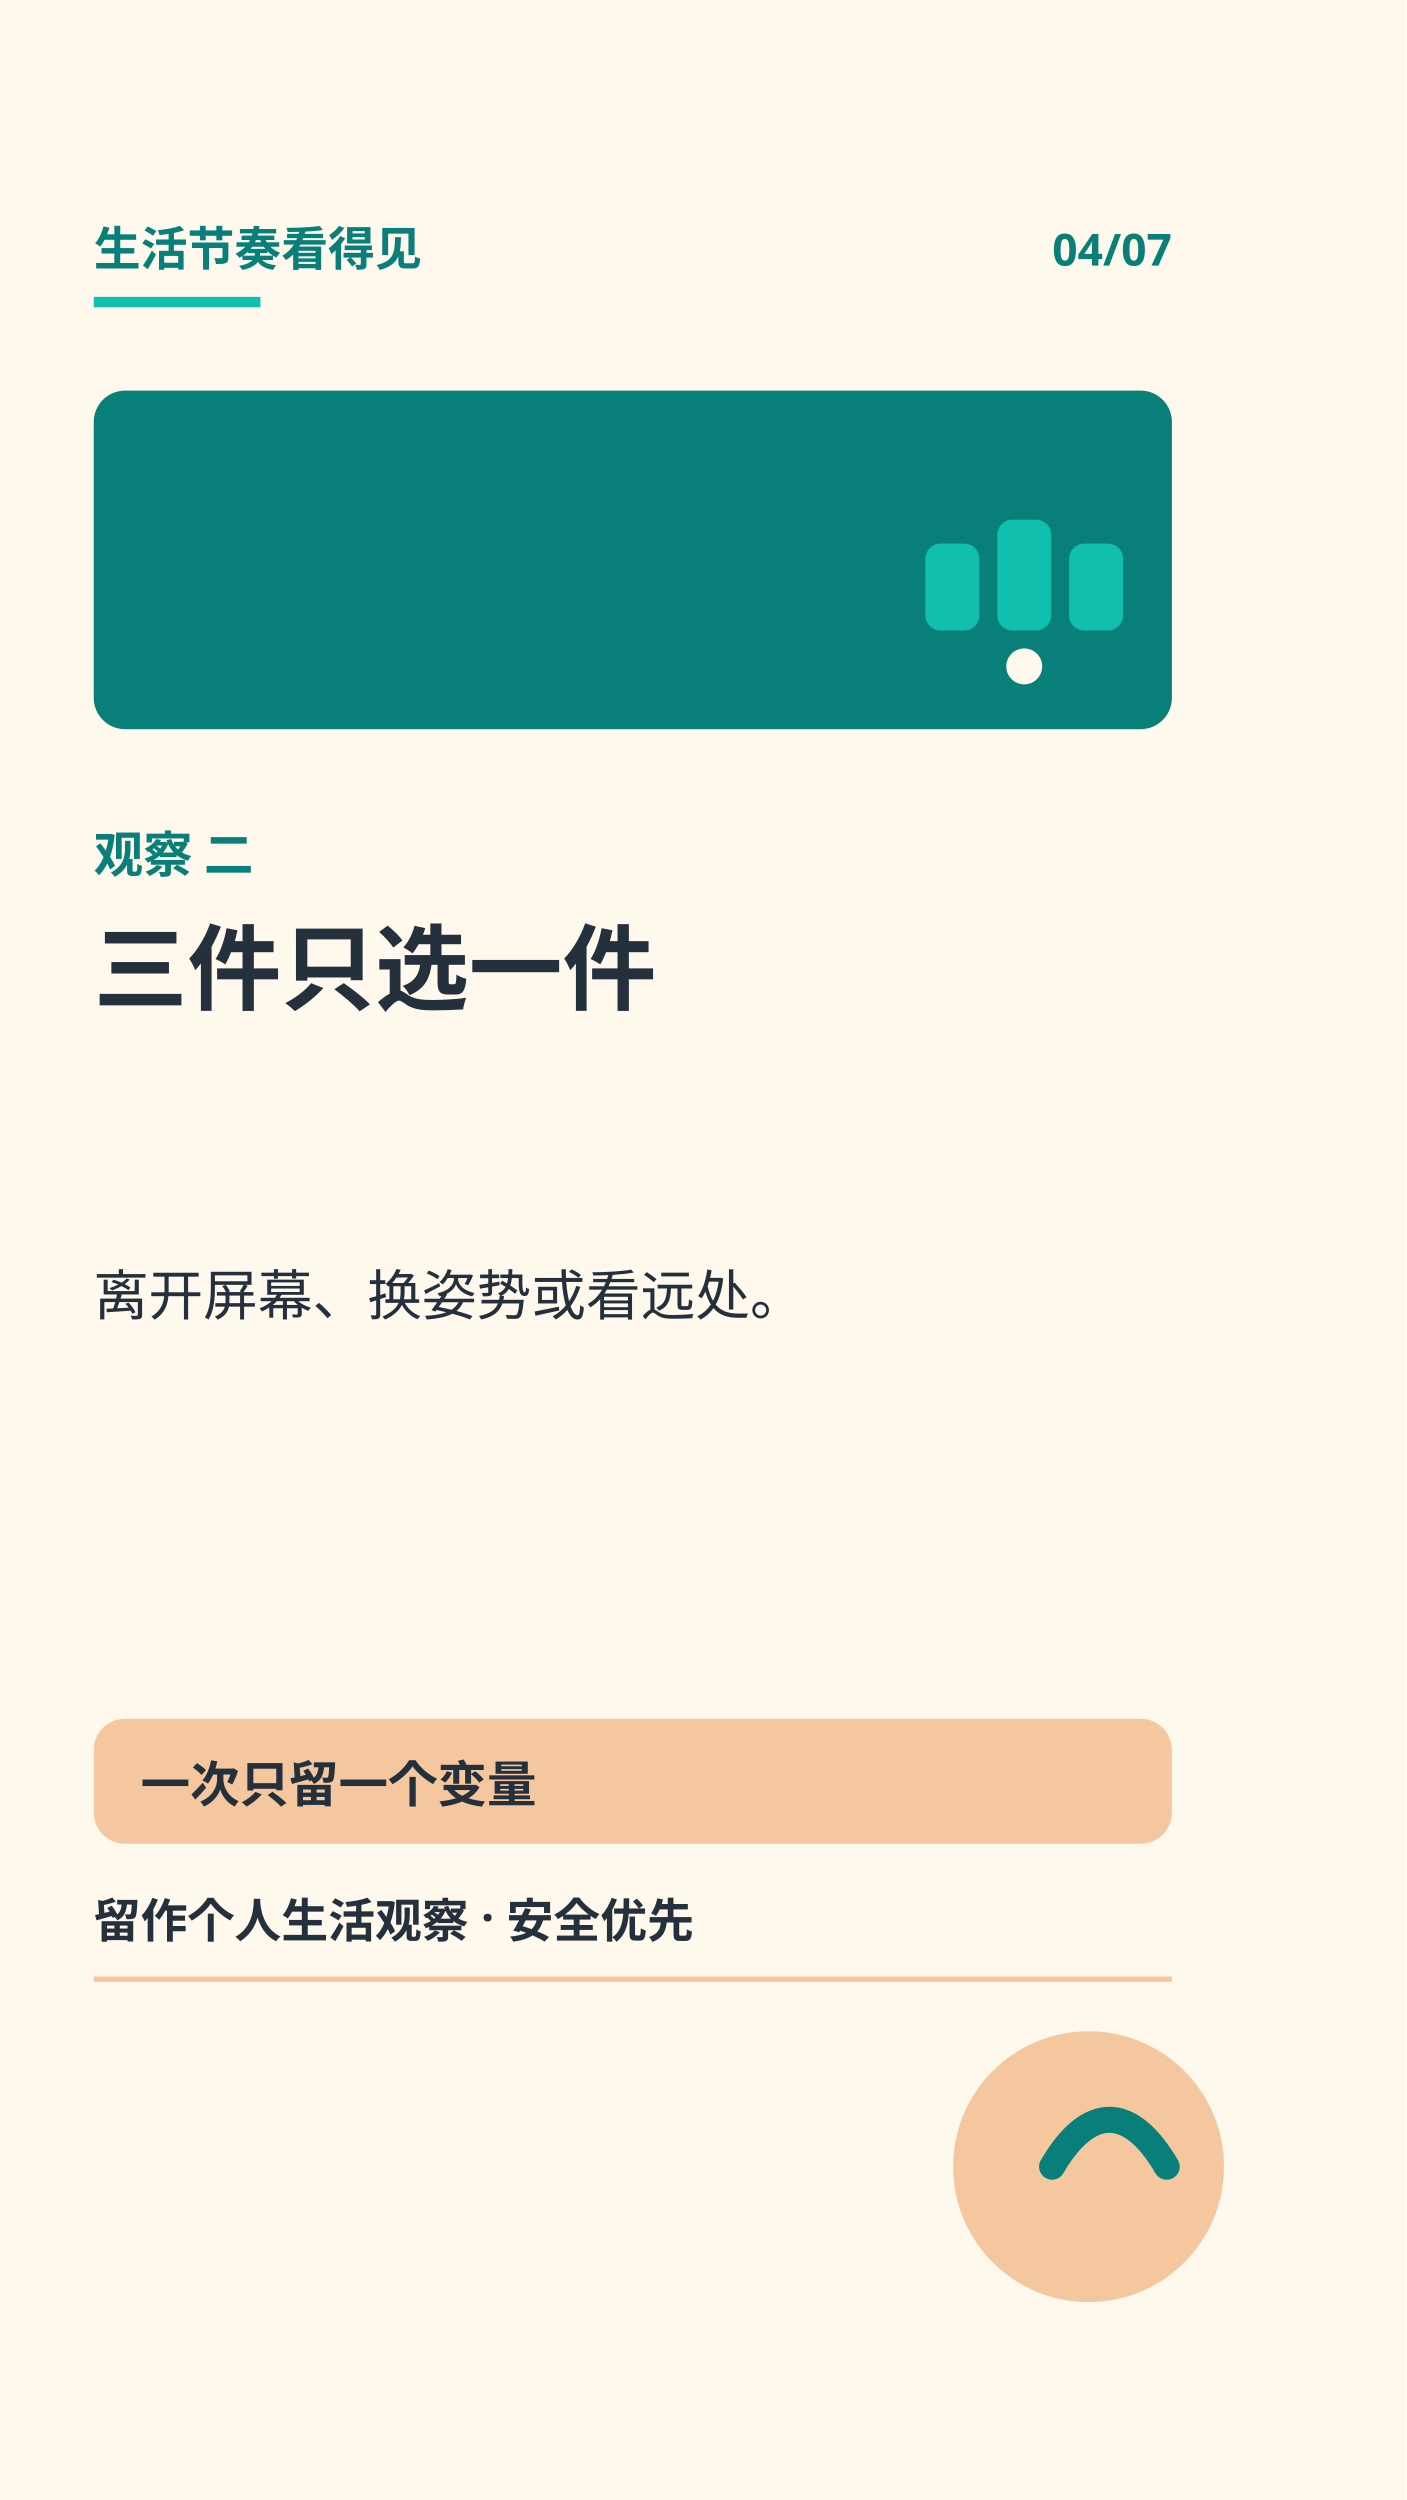
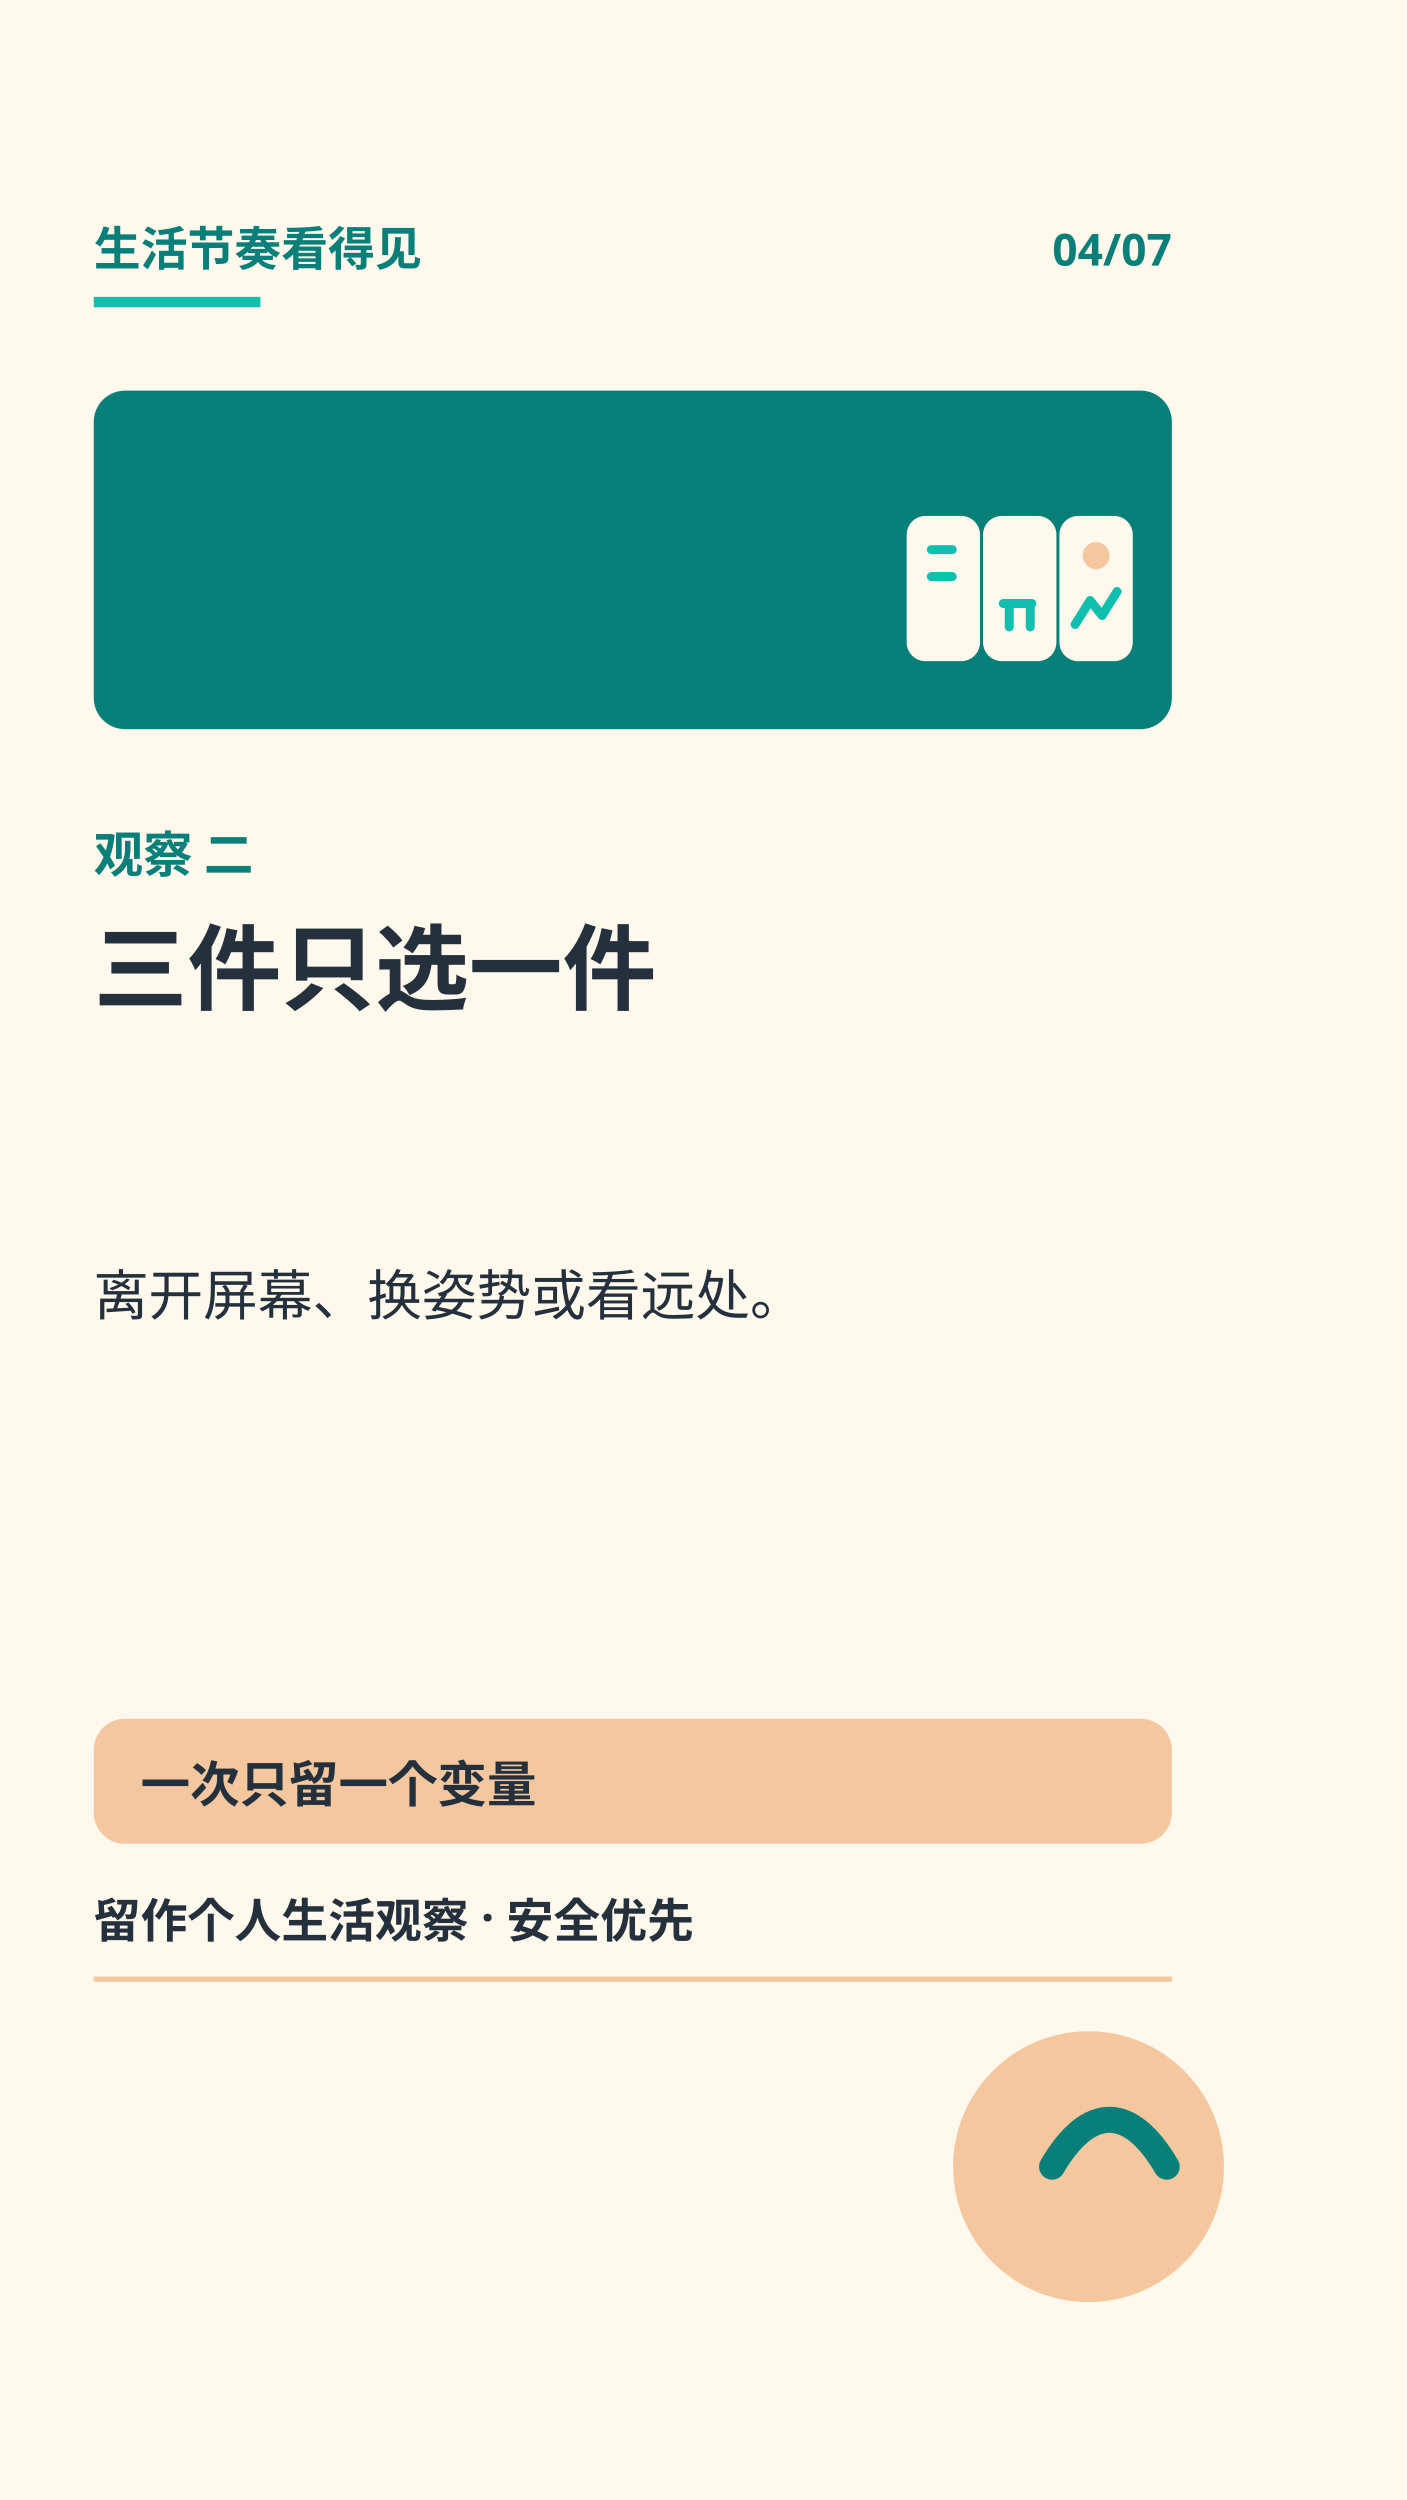
<svg xmlns="http://www.w3.org/2000/svg" width="1080" height="1920" viewBox="0 0 1080 1920">
  <rect width="1080" height="1920" fill="#FFF8EC" />
  <text x="72" y="204" font-family="Noto Sans SC" font-size="36" font-weight="700" fill="#087F78" text-anchor="start">生活节奏看得见</text>
  <path d="M72 232h128" stroke="#10BFAE" stroke-width="8" />
  <text x="900" y="204" font-family="Noto Sans SC" font-size="34" font-weight="700" fill="#087F78" text-anchor="end">04/07</text>
  <rect x="72" y="300" width="828" height="260" rx="24" fill="#087F78" />
  <g>
-     <rect x="710.7" y="417.5" width="41.4" height="66.7" rx="11.5" fill="#10BFAE" />
-     <rect x="765.9" y="399.1" width="41.4" height="85.1" rx="11.5" fill="#10BFAE" />
-     <rect x="821.1" y="417.5" width="41.4" height="66.7" rx="11.5" fill="#10BFAE" />
-     <circle cx="786.6" cy="511.8" r="13.8" fill="#FFF8EC" />
+     <rect x="699.2" y="399.1" width="50.6" height="105.8" rx="11.5" fill="#FFF8EC" stroke="#FFF8EC" stroke-width="5.75" />
+     <path d="M715.3 422.1h16M715.3 442.8h16" stroke="#10BFAE" stroke-width="6.9" stroke-linecap="round" />
+     <rect x="757.85" y="399.1" width="50.6" height="105.8" rx="11.5" fill="#FFF8EC" stroke="#FFF8EC" stroke-width="5.75" />
+     <path d="M770.5 463.5h22M775.1 463.5v18M791.2 463.5v18" stroke="#10BFAE" stroke-width="6.9" stroke-linecap="round" />
+     <rect x="816.5" y="399.1" width="50.6" height="105.8" rx="11.5" fill="#FFF8EC" stroke="#FFF8EC" stroke-width="5.75" />
+     <circle cx="841.8" cy="426.7" r="10.35" fill="#F5C79E" />
+     <path d="M825.7 479.6L837.2 461.2L846.4 472.7L857.9 454.3" fill="none" stroke="#10BFAE" stroke-width="6.9" stroke-linecap="round" stroke-linejoin="round" />
  </g>
  <text x="72" y="670" font-family="Noto Sans SC" font-size="38" font-weight="700" fill="#087F78" text-anchor="start">观察 二</text>
  <text x="72" y="770" font-family="Noto Sans SC" font-size="72" font-weight="700" fill="#24313D">
    <tspan x="72" dy="0">三件只选一件</tspan>
  </text>
  <text x="72" y="1010" font-family="Microsoft YaHei" font-size="42" font-weight="400" fill="#24313D">
    <tspan x="72" dy="0">离开屏幕、换姿势或看远处。</tspan>
  </text>
  <rect x="72" y="1320" width="828" height="96" rx="24" fill="#F5C79E" />
  <text x="108" y="1384" font-family="Noto Sans SC" font-size="38" font-weight="700" fill="#24313D" text-anchor="start">一次只留一个变量</text>
  <text x="72" y="1488" font-family="Microsoft YaHei" font-size="36" font-weight="600" fill="#24313D" text-anchor="start">留作个人生活观察 · 安全优先</text>
  <path d="M72 1520h828" stroke="#F5C79E" stroke-width="4" />
  <circle cx="836" cy="1664" r="104" fill="#F5C79E" />
  <path d="M808 1664c28-48 60-48 88 0" stroke="#087F78" stroke-width="20" fill="none" stroke-linecap="round" />
</svg>
